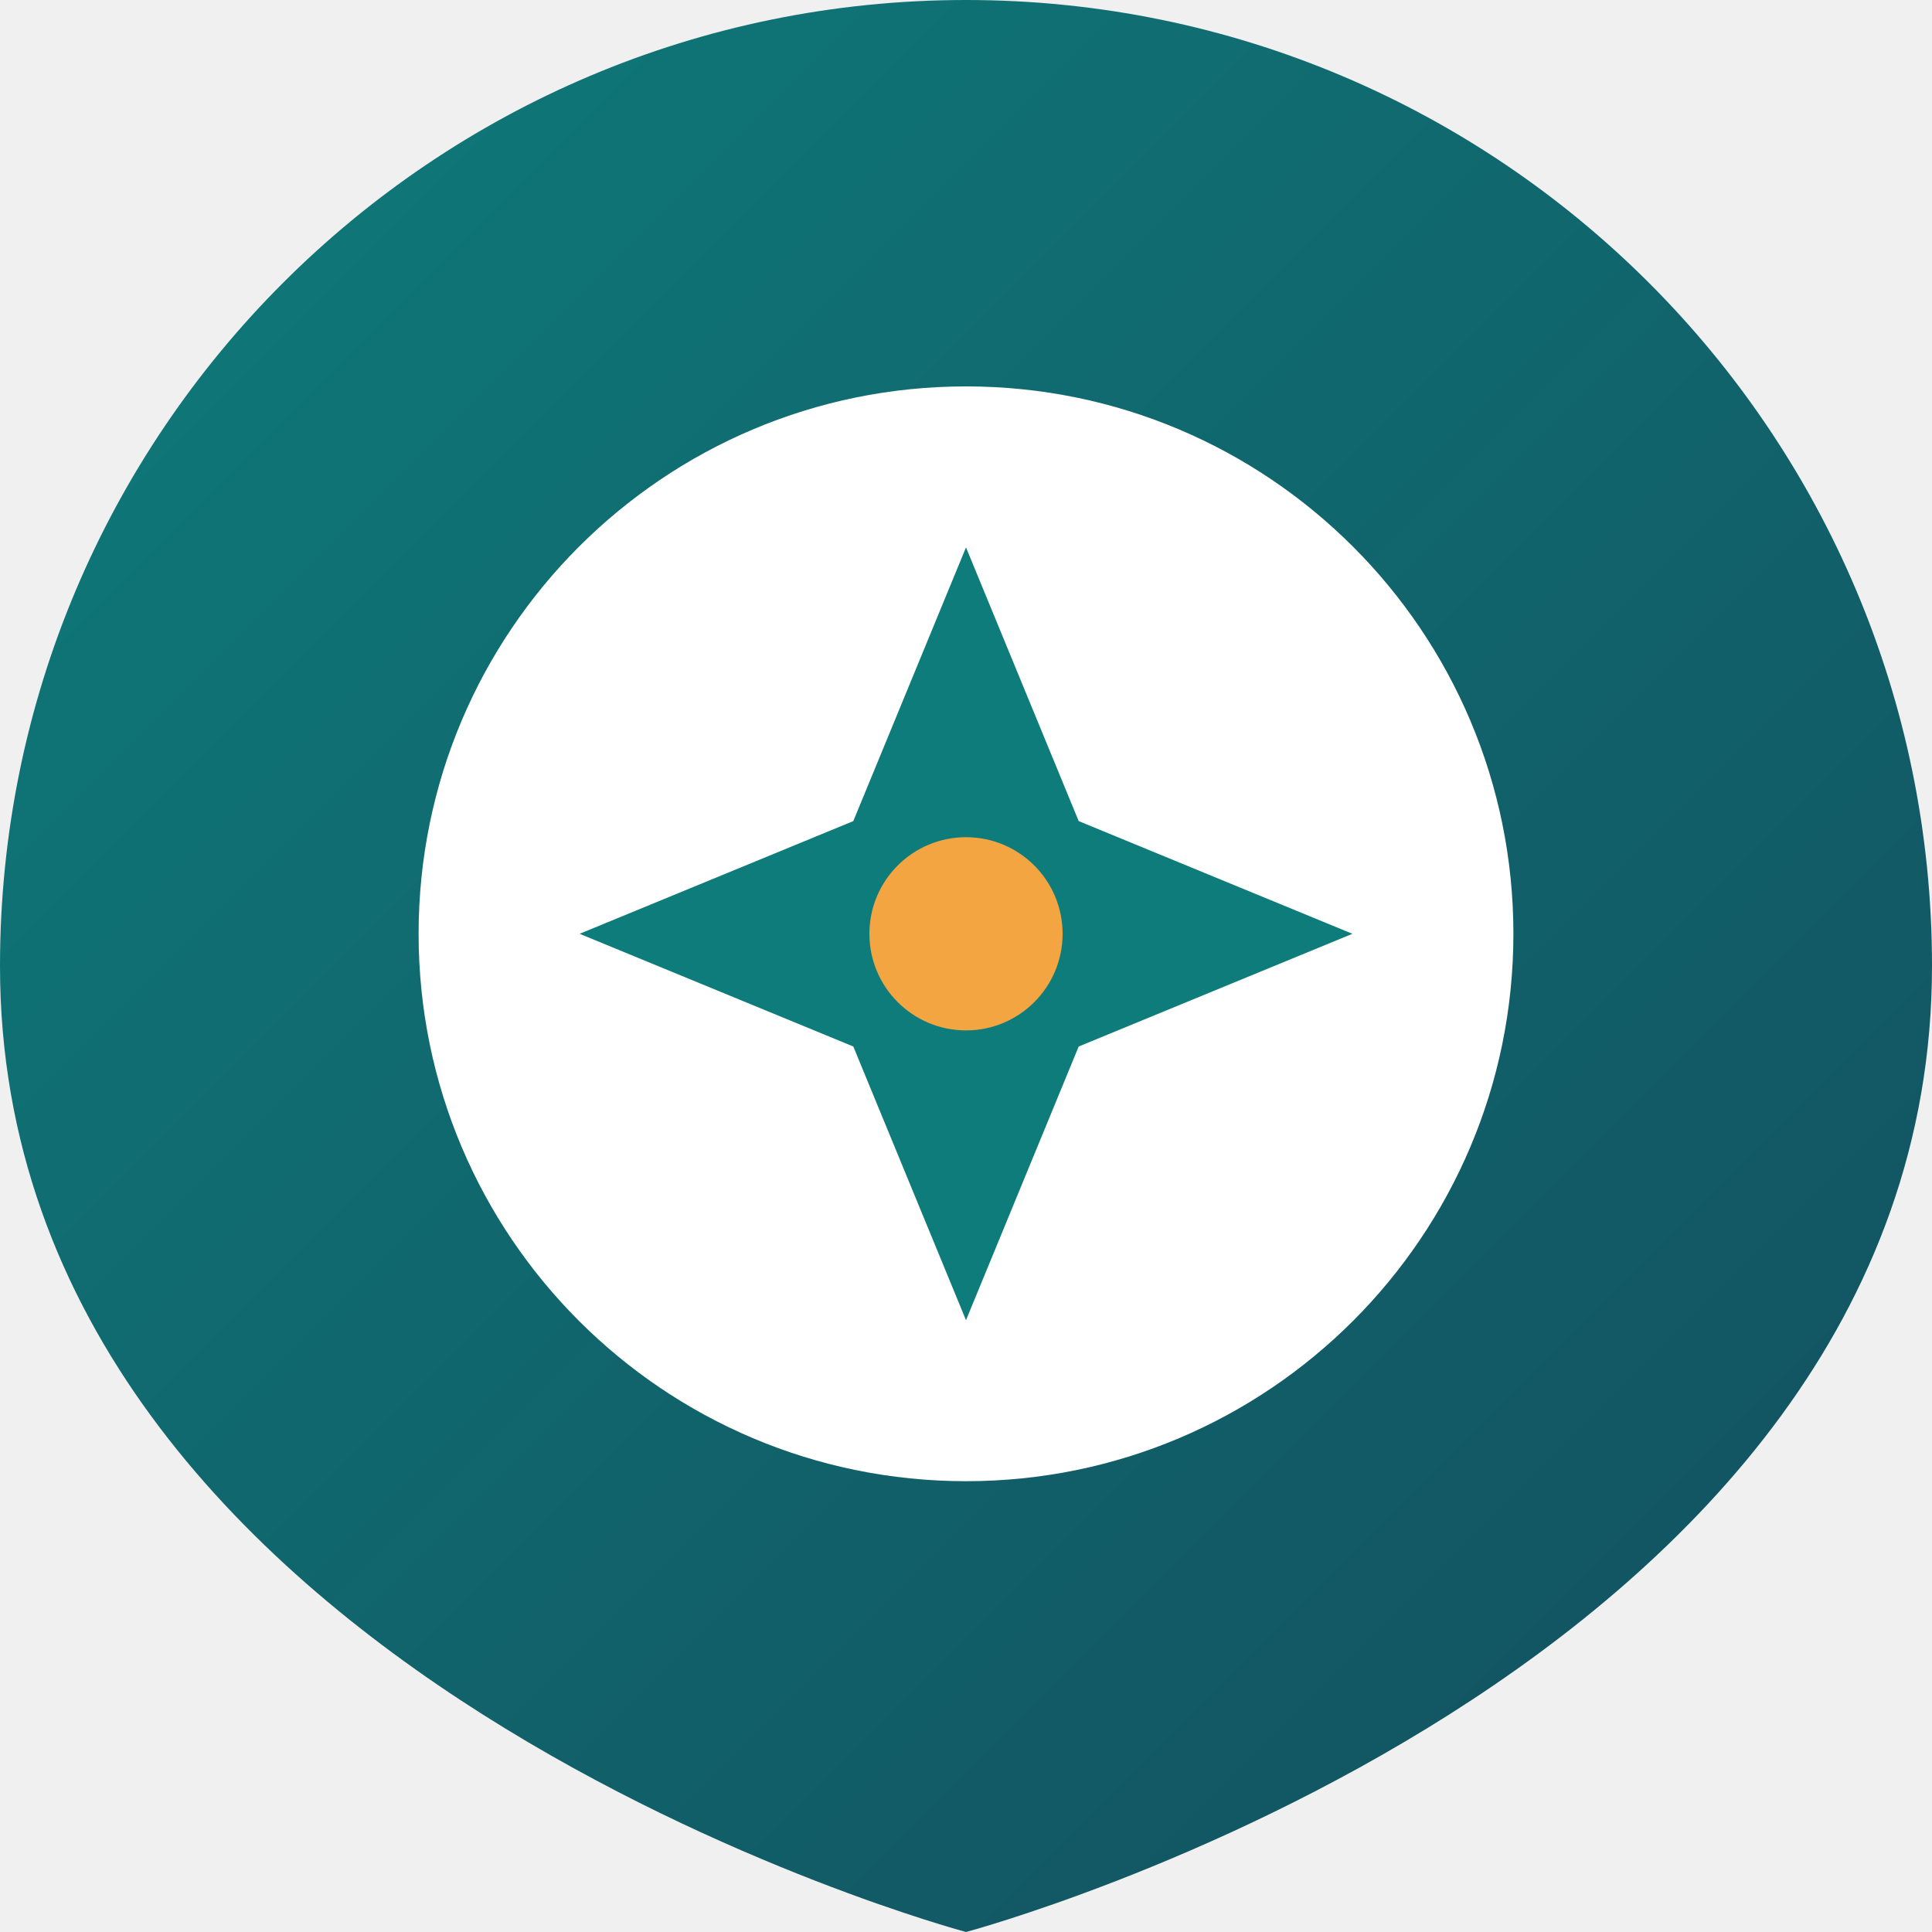
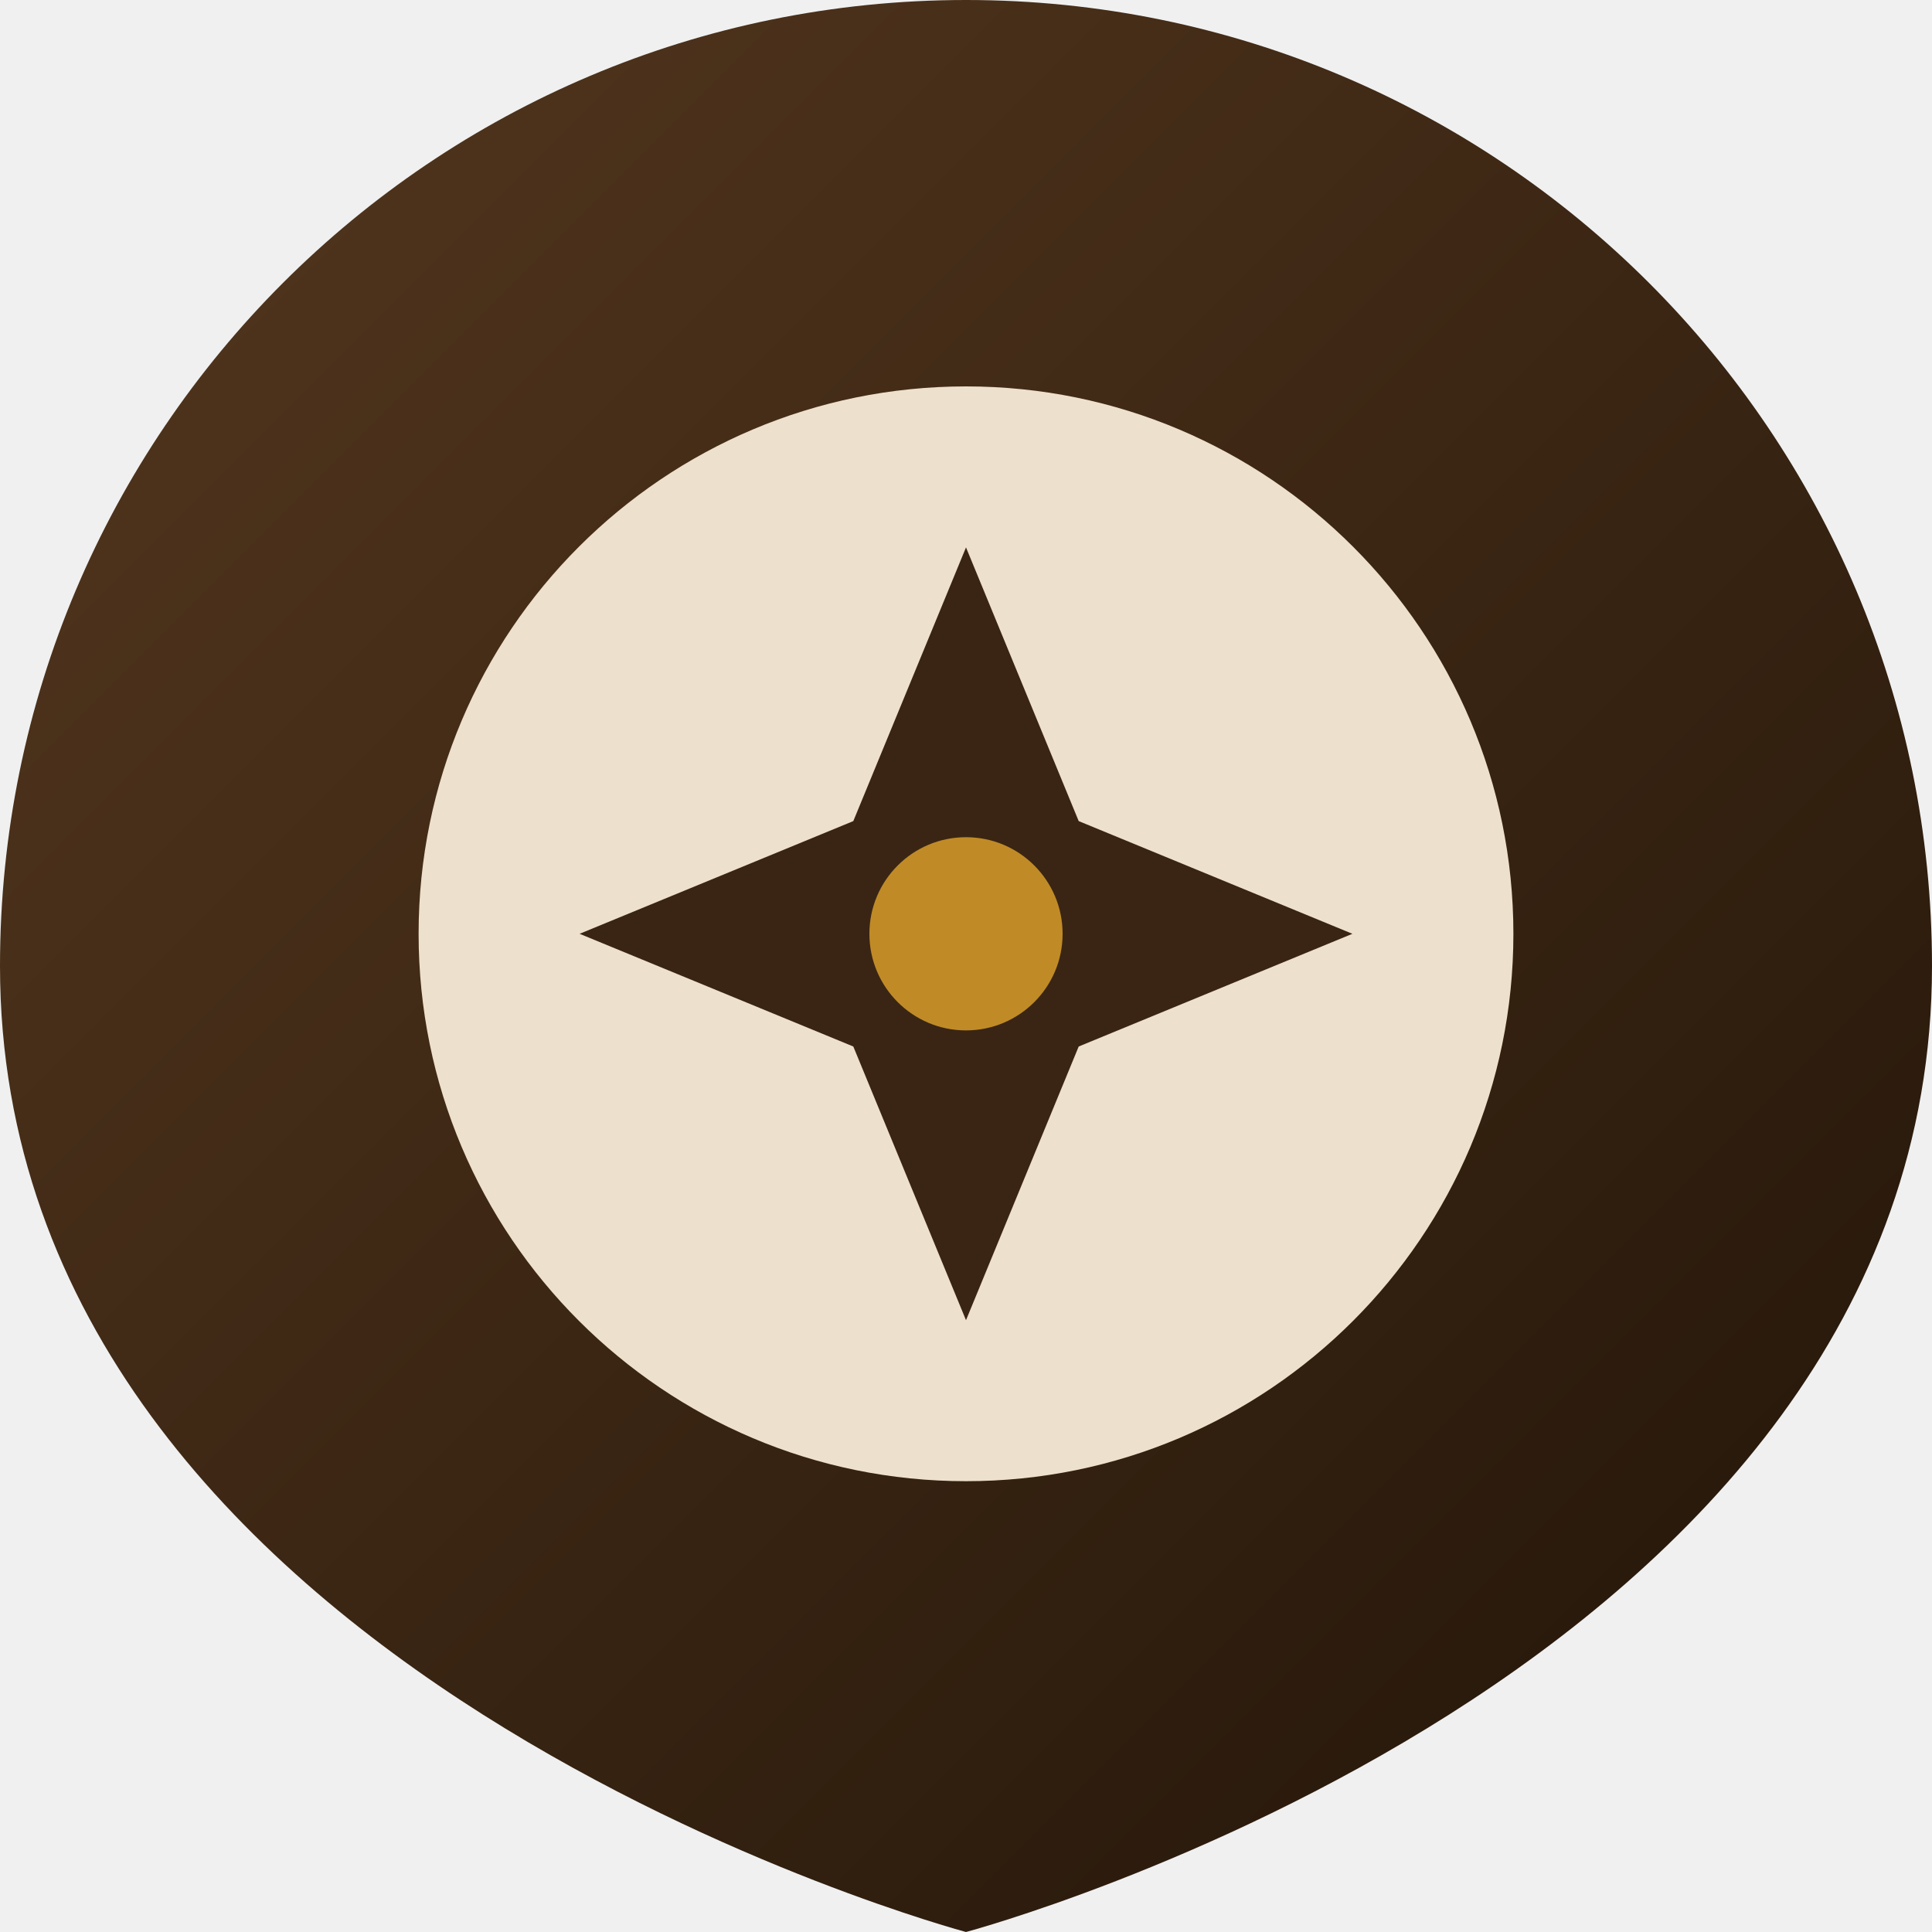
<svg xmlns="http://www.w3.org/2000/svg" viewBox="0 0 120 120">
  <defs>
    <linearGradient id="pinGradient" x1="0%" y1="0%" x2="100%" y2="100%">
-       <stop offset="0%" stop-color="#0E7C7B" />
-       <stop offset="100%" stop-color="#134E5E" />
+       <stop offset="0%" stop-color="#55381F" />
+       <stop offset="100%" stop-color="#211408" />
    </linearGradient>
  </defs>
  <path d="M60 0            C93.137 0 120 26.863 120 60            C120 104 60 120 60 120            C60 120 0 104 0 60            C0 26.863 26.863 0 60 0 Z" fill="url(#pinGradient)" />
-   <circle cx="60" cy="58" r="34" fill="#FFFFFF" />
+   <circle cx="60" cy="58" r="34" fill="#EDE0CC" />
  <g transform="translate(60,58)">
-     <polygon points="0,-24 7,-7 24,0 7,7 0,24 -7,7 -24,0 -7,-7" fill="#0E7C7B" />
-     <circle cx="0" cy="0" r="6" fill="#F2A541" />
+     <polygon points="0,-24 7,-7 24,0 7,7 0,24 -7,7 -24,0 -7,-7" fill="#3A2515" />
+     <circle cx="0" cy="0" r="6" fill="#C08B26" />
  </g>
</svg>
